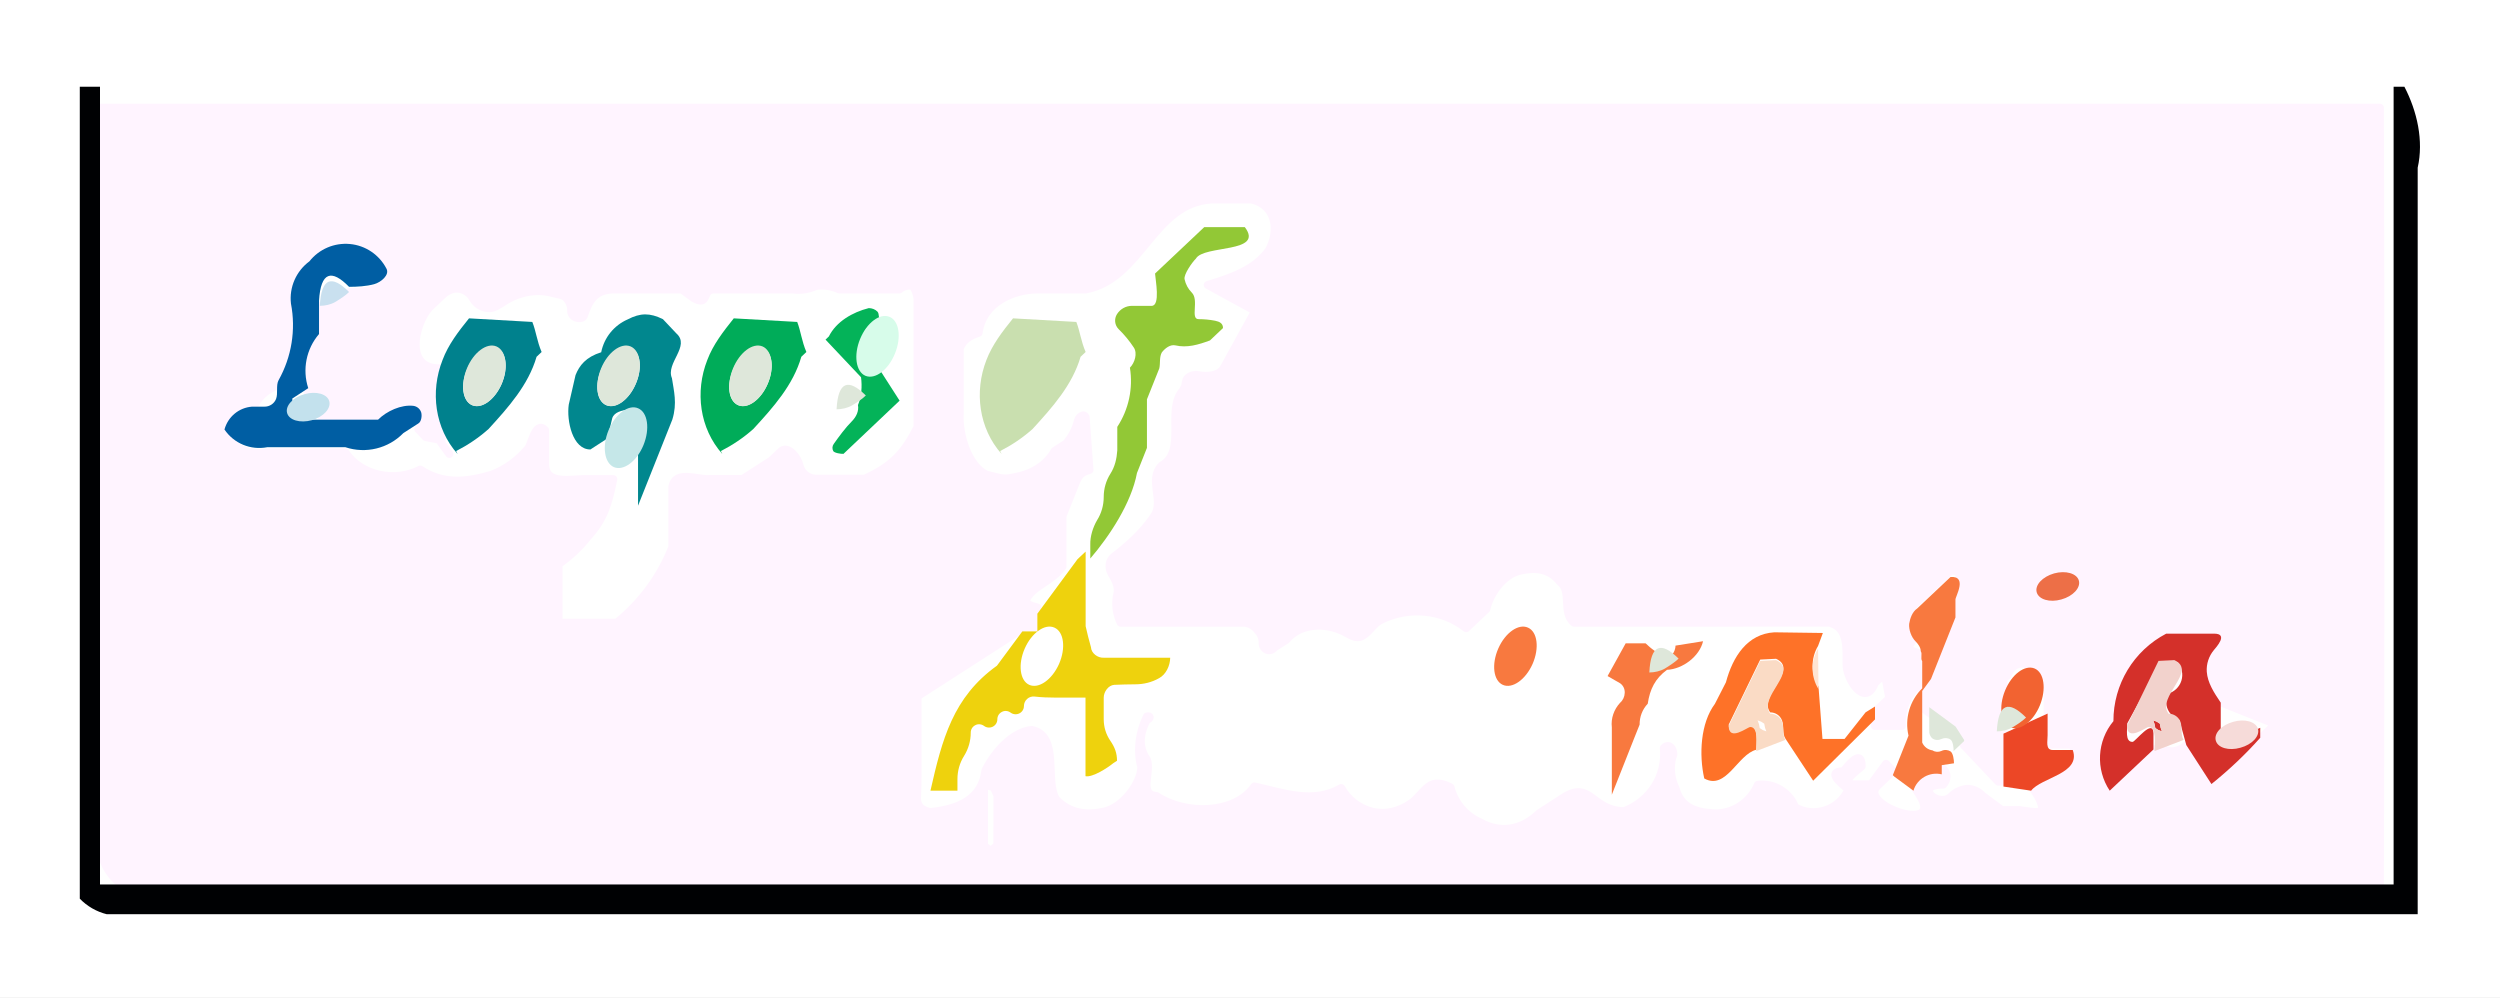
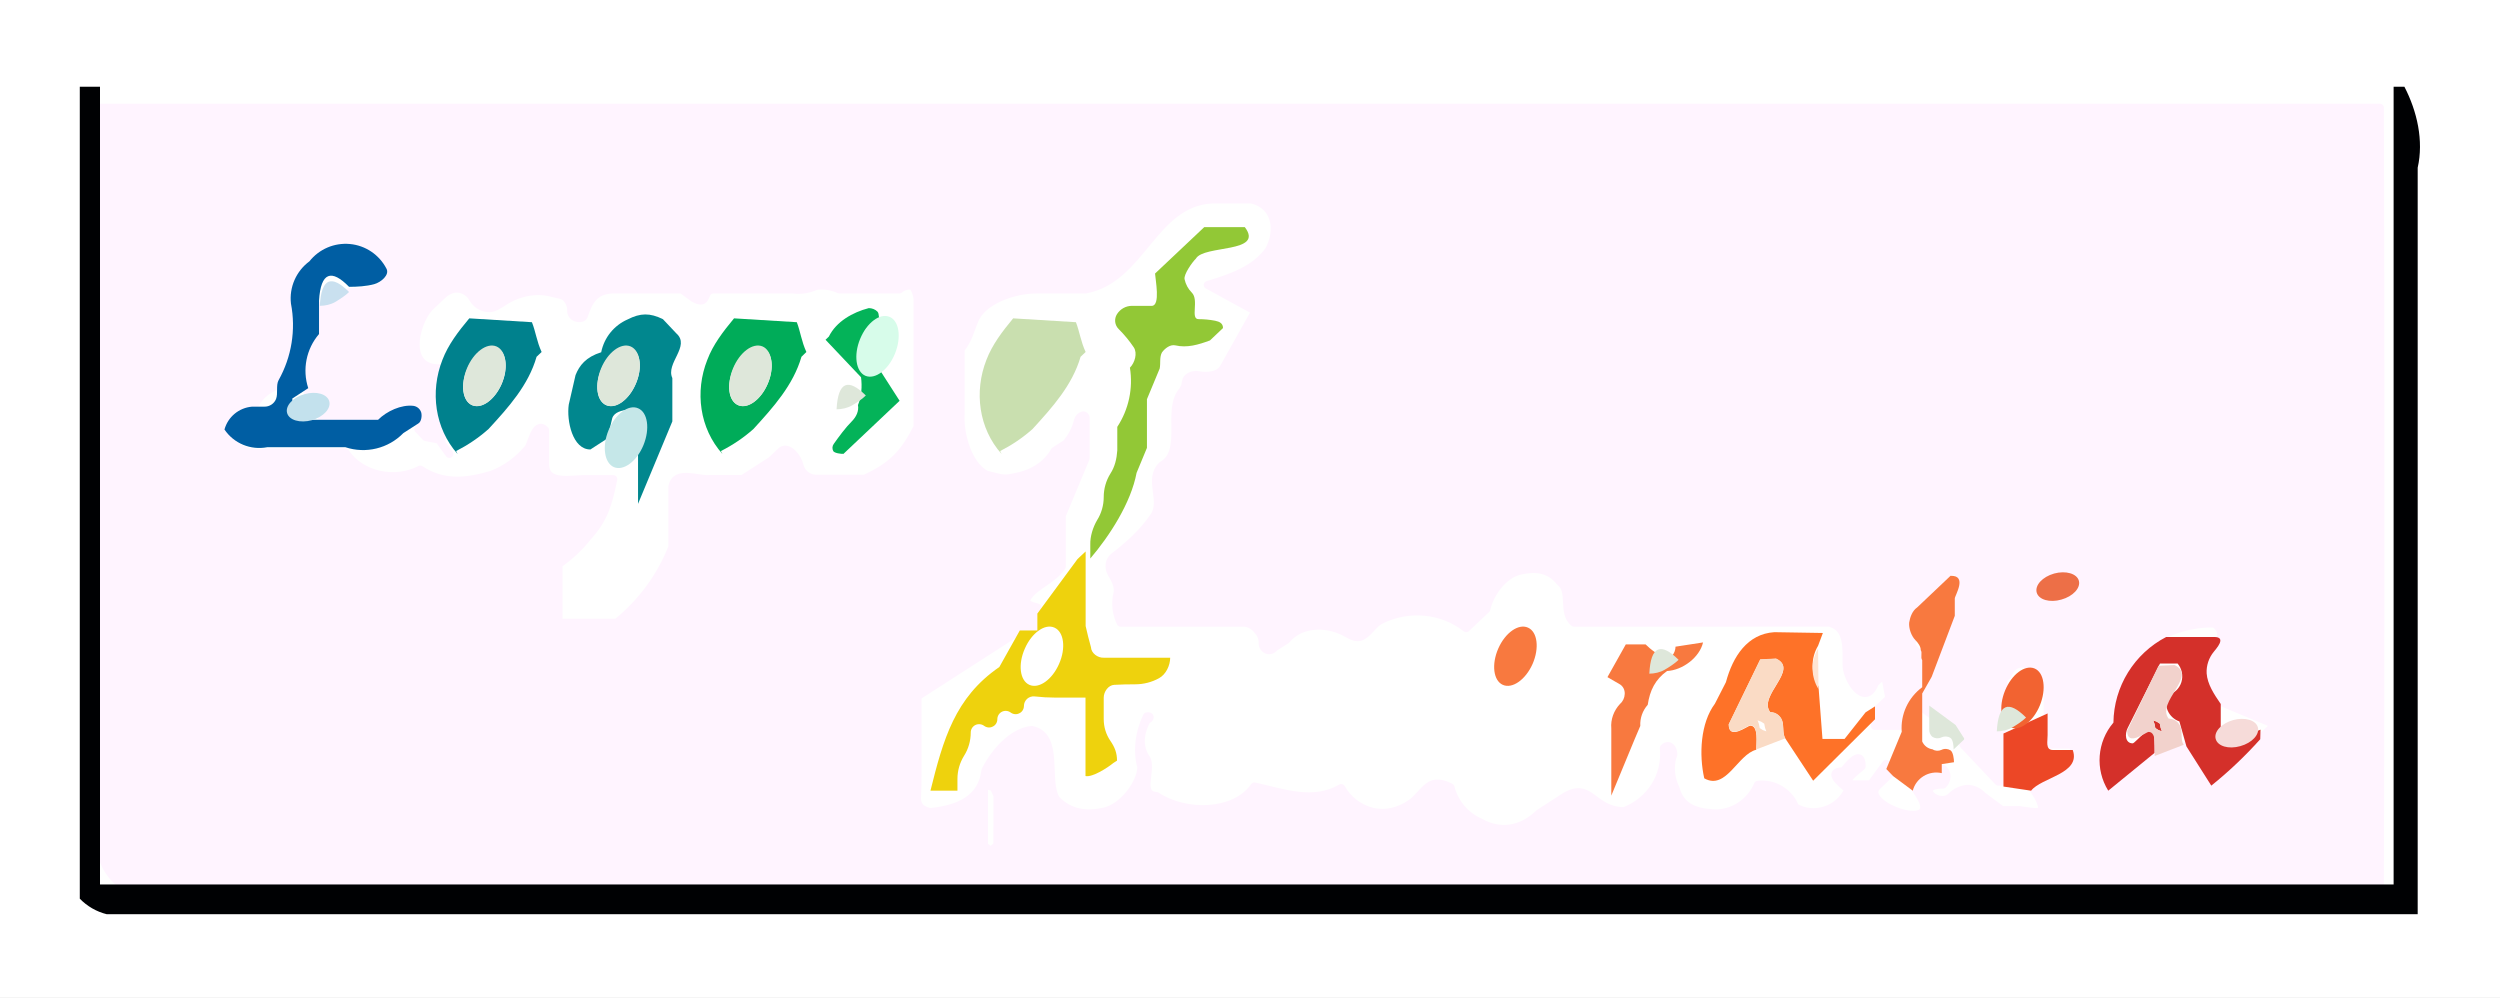
<svg xmlns="http://www.w3.org/2000/svg" viewBox="0 0 188 75" width="188" height="75">
  <rect width="100%" height="100%" fill="#ffffff" />
-   <path data-region="0" d="M20.95 28.98C21.93 27.23 22.26 25.19 21.88 23.22C21.74 21.99 22.27 20.78 23.27 20.04C24.00 19.12 25.14 18.63 26.32 18.74C27.49 18.85 28.52 19.55 29.06 20.59C29.32 21.06 28.65 21.62 28.14 21.76C27.56 21.92 26.85 21.96 26.25 21.96C25.98 22.23 25.54 22.51 25.21 22.71C24.86 22.90 24.39 23.01 23.99 23.00L23.99 25.51C23.03 26.62 22.72 28.15 23.16 29.55C23.89 30.13 24.29 31.02 24.25 31.95L28.43 31.95C29.08 31.30 30.18 30.80 31.09 30.91C31.36 30.95 31.58 31.13 31.67 31.39C31.76 31.65 31.69 32.13 31.45 32.27L32.02 32.87L33.21 33.10L33.21 27.69C30.36 27.86 31.17 24.38 32.27 23.14L33.23 22.23C33.55 21.91 34.03 21.65 34.48 21.71C34.94 21.77 35.34 22.04 35.56 22.44C35.79 22.84 36.19 23.11 36.64 23.17C37.10 23.23 37.46 22.95 37.85 22.71C38.96 21.98 40.33 21.68 41.61 22.05C41.95 22.15 42.32 22.14 42.57 22.40C42.82 22.65 42.96 23.00 42.95 23.35C42.94 23.58 43.07 23.78 43.28 23.87C43.48 23.95 43.82 23.97 43.90 23.76C44.30 22.57 44.73 21.86 45.99 21.77L51.28 21.77L52.15 22.41C53.32 23.08 52.78 21.83 53.62 21.77L59.63 21.77C60.22 21.85 60.83 21.75 61.37 21.50C61.97 21.42 62.58 21.52 63.12 21.77L67.63 21.77C67.90 21.53 68.27 21.43 68.62 21.50C68.87 21.82 69.00 22.22 69.00 22.62L69.00 32.12C67.99 34.12 67.07 35.06 65.03 36.00L61.37 36.00C60.78 36.00 60.26 35.58 60.12 35.00C59.99 34.39 59.31 33.55 58.79 33.89L58.01 34.63L55.85 36.02L53.38 36.02C52.55 36.13 50.77 35.30 50.56 36.62L50.56 41.15C49.68 43.38 48.25 45.32 46.38 46.83L42.00 46.83L42.00 42.43C42.83 41.85 43.58 41.16 44.20 40.36C45.44 39.02 45.76 37.81 46.12 36.03L44.38 36.03C43.05 35.95 41.00 36.60 40.99 34.87L40.99 32.34C40.23 31.58 39.95 33.59 39.68 33.76C38.96 34.62 38.04 35.29 37.00 35.69C35.02 36.28 33.32 36.43 31.60 35.31C29.73 36.30 27.15 35.78 25.97 34.02L20.10 34.02C18.85 34.26 17.59 33.74 16.88 32.69C17.12 31.72 17.96 31.02 18.96 30.94C19.25 29.99 20.00 29.25 20.95 28.98ZM33.79 34.14L33.15 33.26L33.79 34.14ZM78.00 45.68C76.90 45.43 77.04 45.09 77.63 44.47C78.33 43.85 79.37 43.41 79.90 42.60L79.90 38.80L80.89 36.31C81.18 35.54 81.56 35.46 81.93 35.34L81.64 31.37C81.61 31.30 81.54 31.24 81.46 31.23C81.27 31.28 81.11 31.43 81.06 31.63C80.92 32.26 80.60 32.83 80.20 33.34L79.31 33.91C78.66 35.06 77.50 35.69 76.22 35.90C75.38 36.11 75.01 35.87 74.16 35.69C72.77 35.00 72.09 32.67 72.17 31.12L72.17 26.20C72.43 25.52 72.99 25.22 73.59 25.03C73.92 22.65 76.32 21.79 77.94 21.77L81.62 21.77C85.85 21.00 86.69 15.25 91.12 15.00L94.12 15.00C95.97 15.45 96.23 17.31 95.43 18.81C94.36 20.32 92.52 20.91 90.82 21.43L94.39 23.38L92.04 27.65C91.71 28.27 90.79 28.34 90.10 28.21C89.83 28.16 89.55 28.23 89.34 28.41C89.12 28.58 89.21 28.93 89.06 29.16L88.95 29.37C87.66 30.80 89.26 33.94 87.37 35.00C86.29 36.08 87.63 37.70 86.75 38.87C85.94 40.06 84.88 41.01 83.75 41.88C83.38 42.16 83.35 42.73 83.59 43.13C83.86 43.58 84.15 44.12 84.03 44.63C83.85 45.38 83.94 46.13 84.27 46.83L93.62 46.83C94.00 46.88 94.35 47.09 94.57 47.40C94.82 47.65 94.96 48.00 94.95 48.35C94.94 48.58 95.07 48.78 95.28 48.87C95.48 48.94 95.70 48.87 95.83 48.69L96.74 48.11C97.76 46.87 99.63 46.79 101.06 47.50C101.54 47.74 101.97 48.09 102.44 47.83C102.97 47.54 103.28 46.90 103.82 46.63C105.90 45.59 108.43 45.80 110.26 47.24L111.77 45.81C112.05 44.59 113.07 43.20 114.29 42.92C115.50 42.64 116.52 42.77 117.31 43.75C118.25 44.47 117.43 46.10 118.37 46.83L131.06 46.83L131.07 46.82L137.64 46.82L137.71 46.87C139.00 47.28 138.85 48.81 138.86 49.91C138.80 51.03 140.26 53.30 140.99 51.36L141.73 50.66L142.08 52.51L140.99 53.53L140.99 54.59L143.02 54.59C142.94 53.30 143.51 52.06 144.55 51.30L144.55 49.25C143.15 48.56 143.29 49.26 144.04 47.75C143.73 47.44 143.53 46.88 143.57 46.44C143.64 46.01 143.81 45.54 144.17 45.29L146.68 42.92C147.99 42.83 147.03 44.41 147.05 44.63L147.05 45.97L145.21 50.59L144.55 51.49L144.55 53.22L147.07 55.07L147.71 56.08L147.71 56.07L150.27 58.78L150.66 58.78L150.66 54.64L150.66 54.23L150.66 54.23L150.66 51.00L150.97 50.80C151.69 48.88 153.72 50.56 153.98 51.13L153.98 53.24L153.98 54.88C153.98 55.32 153.79 56.01 154.38 56.00L155.88 56.00C156.51 57.80 153.50 58.06 152.73 59.07L153.25 59.87C154.02 61.34 153.29 61.12 151.87 60.92L150.54 60.92L149.07 59.83C148.78 59.51 148.37 59.32 147.94 59.32C147.49 59.36 147.07 59.56 146.75 59.87C145.78 60.85 143.84 59.00 146.13 59.00C146.29 58.83 146.38 58.61 146.38 58.38C146.38 58.14 146.21 57.80 145.98 57.76C145.05 57.56 144.12 58.12 143.87 59.05L144.34 59.77C146.30 62.82 139.61 60.53 141.20 59.08L142.35 57.98L141.83 57.44L140.70 58.98L139.63 58.98C138.02 59.06 139.69 57.93 140.00 57.63C140.00 56.05 138.68 58.00 138.62 58.00C137.05 58.00 139.02 59.32 139.00 59.37C138.67 60.11 138.04 60.68 137.27 60.93C136.50 61.18 135.69 61.11 134.99 60.70C134.58 59.59 133.37 58.85 132.19 59.02C131.63 60.35 130.27 61.25 128.83 61.16C127.39 61.07 126.39 60.67 126.00 59.28C125.64 58.55 125.56 57.72 125.76 56.94C126.00 56.66 125.63 55.74 125.12 56.25C125.32 58.36 124.12 60.22 122.15 61.00C119.70 60.98 119.62 58.67 117.60 59.96L115.73 61.17C114.48 62.40 112.84 62.71 111.31 61.84C110.20 61.36 109.38 60.38 109.08 59.21C108.47 58.88 107.88 58.80 107.44 59.14C106.93 59.52 106.58 60.11 106.05 60.45C105.20 61.02 104.20 61.28 103.20 61.04C102.21 60.80 101.36 60.15 100.86 59.26C98.75 60.48 96.52 59.62 94.33 59.14C92.85 61.26 89.12 61.29 86.97 59.86C85.60 59.77 86.60 58.06 86.25 57.13C85.55 56.15 85.73 55.06 86.25 54.12C86.51 54.06 86.55 53.80 86.25 53.88C85.67 55.07 85.48 56.43 85.83 57.70C85.78 58.93 84.46 60.70 83.07 61.02C81.67 61.34 80.46 61.16 79.45 60.15C78.51 58.84 79.76 55.34 77.59 54.89C76.12 55.03 74.75 56.62 74.10 57.95C73.85 60.07 72.13 60.84 70.01 61.06C69.76 61.06 69.39 60.90 69.21 60.72C69.04 60.54 68.95 60.29 68.96 60.04C68.99 59.40 69.00 58.76 69.00 58.13L69.00 53.62L69.00 52.36L72.17 50.32L77.07 47.17L78.00 47.17L78.00 45.68ZM166.99 52.81L170.02 54.02L171.12 54.45L170.00 55.51C168.86 56.76 167.63 57.91 166.30 58.96L164.41 56.03C164.14 56.30 163.73 56.48 163.34 56.50C162.90 56.49 162.27 56.14 161.90 56.39L158.65 59.46C157.58 57.85 157.69 55.72 158.93 54.23C158.92 51.47 160.45 48.93 162.90 47.65L166.50 47.65C167.62 47.65 166.64 48.69 166.48 48.89C166.10 49.35 165.91 49.93 165.95 50.52C166.01 51.33 166.47 52.05 167.19 52.44ZM178.97 8.10L7.53 8.10L7.53 62.78C7.38 64.21 7.98 65.61 9.11 66.50L178.97 66.50C179.02 47.17 179.02 27.44 178.97 8.10ZM155.01 45.08C154.14 45.33 153.31 45.08 153.16 44.54C153.01 44.00 153.59 43.37 154.47 43.12C155.34 42.88 156.18 43.12 156.33 43.66C156.48 44.20 155.89 44.84 155.01 45.08ZM74.00 59.00L74.72 59.19L75.01 59.83L75.01 60.77L75.01 61.69L75.00 62.62L75.00 63.55L74.53 64.00L74.00 63.61L74.00 62.69L74.00 61.77L74.00 60.85L74.00 59.92L74.00 59.00Z" fill="#fff4ff" fill-rule="evenodd" stroke="#fff4ff" stroke-width="0.6" stroke-linejoin="round" />
+   <path data-region="0" d="M20.95 28.98C21.93 27.23 22.26 25.19 21.88 23.22C21.74 21.99 22.27 20.78 23.27 20.04C24.00 19.12 25.14 18.63 26.32 18.74C27.49 18.85 28.52 19.55 29.06 20.59C29.32 21.06 28.65 21.62 28.14 21.76C27.56 21.92 26.85 21.96 26.25 21.96C25.98 22.23 25.54 22.51 25.21 22.71C24.86 22.90 24.39 23.01 23.99 23.00L23.99 25.51C23.03 26.62 22.72 28.15 23.16 29.55C23.89 30.13 24.29 31.02 24.25 31.95L28.43 31.95C29.08 31.30 30.18 30.80 31.09 30.91C31.36 30.95 31.58 31.13 31.67 31.39C31.76 31.65 31.69 32.13 31.45 32.27L32.02 32.87L33.21 33.10L33.21 27.69C30.36 27.86 31.17 24.38 32.27 23.14L33.23 22.23C33.55 21.91 34.03 21.65 34.48 21.71C34.94 21.77 35.34 22.04 35.56 22.44C35.79 22.84 36.19 23.11 36.64 23.17C37.10 23.23 37.46 22.95 37.85 22.71C38.96 21.98 40.33 21.68 41.61 22.05C41.95 22.15 42.32 22.14 42.57 22.40C42.82 22.65 42.96 23.00 42.95 23.35C42.94 23.58 43.07 23.78 43.28 23.87C43.48 23.95 43.82 23.97 43.90 23.76C44.30 22.57 44.73 21.86 45.99 21.77L51.28 21.77L52.15 22.41C53.32 23.08 52.78 21.83 53.62 21.77L59.63 21.77C60.22 21.85 60.83 21.75 61.37 21.50C61.97 21.42 62.58 21.52 63.12 21.77L67.63 21.77C67.90 21.53 68.27 21.43 68.62 21.50C68.87 21.82 69.00 22.22 69.00 22.62L69.00 32.12C67.99 34.12 67.07 35.06 65.03 36.00L61.37 36.00C60.78 36.00 60.26 35.58 60.12 35.00C59.99 34.39 59.31 33.55 58.79 33.89L58.01 34.63L55.85 36.02L53.38 36.02C52.55 36.13 50.77 35.30 50.56 36.62L50.56 41.15C49.68 43.38 48.25 45.32 46.38 46.83L42.00 46.83L42.00 42.43C42.83 41.85 43.58 41.16 44.20 40.36C45.44 39.02 45.76 37.81 46.12 36.03L44.38 36.03C43.05 35.95 41.00 36.60 40.99 34.87L40.99 32.34C40.23 31.58 39.95 33.59 39.68 33.76C38.96 34.62 38.04 35.29 37.00 35.69C35.02 36.28 33.32 36.43 31.60 35.31C29.73 36.30 27.15 35.78 25.97 34.02L20.10 34.02C18.85 34.26 17.59 33.74 16.88 32.69C17.12 31.72 17.96 31.02 18.96 30.94C19.25 29.99 20.00 29.25 20.95 28.98ZM33.79 34.14L33.15 33.26L33.79 34.14ZM78.00 45.68C76.90 45.43 77.04 45.09 77.63 44.47C78.32 43.85 79.34 43.40 79.85 42.60L79.85 38.76L80.87 36.31L81.64 34.47L81.64 31.38C81.61 31.30 81.54 31.24 81.46 31.23C81.27 31.28 81.11 31.43 81.06 31.63C80.92 32.26 80.60 32.83 80.20 33.34L79.31 33.91C78.66 35.06 77.50 35.69 76.22 35.90C75.38 36.11 75.01 35.87 74.16 35.69C72.79 34.98 72.15 32.66 72.24 31.12L72.24 26.26C72.86 25.49 72.97 24.78 73.26 24.14C73.82 22.58 76.29 21.76 77.94 21.77L81.62 21.77C85.85 21.00 86.69 15.25 91.13 15.00L94.12 15.00C95.97 15.45 96.23 17.31 95.43 18.81C94.36 20.32 92.52 20.91 90.82 21.43L94.41 23.39L92.03 27.64C91.70 28.26 90.79 28.34 90.10 28.21C89.83 28.16 89.55 28.23 89.34 28.41C89.12 28.58 89.21 28.93 89.06 29.16L88.95 29.37C87.66 30.80 89.26 33.94 87.38 35.00C86.29 36.08 87.63 37.70 86.75 38.88C85.94 40.06 84.88 41.01 83.75 41.88C83.38 42.16 83.35 42.73 83.59 43.13C83.86 43.58 84.15 44.12 84.03 44.63C83.85 45.38 83.94 46.13 84.27 46.83L93.63 46.83C94.00 46.88 94.35 47.09 94.57 47.40C94.82 47.65 94.96 48.00 94.95 48.35C94.94 48.58 95.07 48.78 95.28 48.87C95.48 48.94 95.70 48.87 95.83 48.69L96.74 48.11C97.76 46.87 99.63 46.79 101.06 47.50C101.54 47.74 101.97 48.09 102.44 47.83C102.97 47.54 103.28 46.90 103.82 46.63C105.90 45.59 108.43 45.80 110.26 47.24L111.77 45.81C112.05 44.59 113.07 43.20 114.29 42.92C115.50 42.64 116.52 42.77 117.31 43.75C118.25 44.47 117.43 46.10 118.37 46.83L131.06 46.83L131.07 46.82L137.64 46.82L137.71 46.87C139.00 47.28 138.85 48.81 138.86 49.91C138.80 51.03 140.26 53.30 140.99 51.36L141.73 50.66L142.08 52.51L140.99 53.53L140.99 54.59L143.02 54.59C142.94 53.30 143.51 52.06 144.55 51.30L144.55 49.25C144.25 49.14 143.88 48.79 143.74 48.50C143.74 48.27 143.88 47.92 144.04 47.75C143.73 47.44 143.53 46.88 143.57 46.44C143.64 46.01 143.81 45.54 144.17 45.29L146.68 42.92C147.99 42.87 146.99 44.41 147.00 44.63L147.00 45.93L145.26 50.51L144.55 51.77L144.55 53.22L147.07 55.07L147.71 56.08L147.71 56.07L150.27 58.78L150.66 58.78L150.66 54.64L150.66 54.23L150.66 54.23L150.66 51.00L150.97 50.80C151.69 48.88 153.72 50.56 153.98 51.12L153.98 53.24L153.98 54.87C153.98 55.32 153.79 56.01 154.37 56.00L155.88 56.00C156.51 57.80 153.50 58.06 152.73 59.07L153.25 59.87C154.02 61.34 153.29 61.12 151.87 60.92L150.54 60.92L149.07 59.83C148.78 59.51 148.37 59.32 147.94 59.32C147.49 59.36 147.07 59.56 146.75 59.88C145.78 60.85 143.84 59.00 146.12 59.00C146.29 58.83 146.38 58.61 146.38 58.38C146.38 58.14 146.21 57.80 145.98 57.76C145.05 57.57 144.13 58.13 143.87 59.05L144.34 59.77C146.30 62.82 139.61 60.53 141.20 59.08L142.35 57.98L141.83 57.44L140.70 58.98L139.63 58.98C138.02 59.06 139.69 57.93 140.00 57.63C140.00 56.05 138.68 58.00 138.62 58.00C137.05 58.00 139.02 59.32 139.00 59.37C138.67 60.11 138.04 60.68 137.27 60.93C136.50 61.18 135.69 61.11 134.99 60.70C134.58 59.59 133.37 58.85 132.19 59.02C131.63 60.35 130.27 61.25 128.83 61.16C127.39 61.07 126.39 60.67 126.00 59.28C125.64 58.55 125.56 57.72 125.76 56.94C126.00 56.66 125.63 55.74 125.12 56.25C125.32 58.36 124.12 60.22 122.15 61.00C119.70 60.98 119.62 58.67 117.60 59.96L115.73 61.17C114.48 62.40 112.84 62.71 111.31 61.84C110.20 61.36 109.38 60.38 109.08 59.21C108.47 58.88 107.88 58.80 107.44 59.14C106.93 59.52 106.58 60.11 106.05 60.45C105.20 61.02 104.20 61.28 103.20 61.04C102.21 60.80 101.36 60.15 100.86 59.26C98.75 60.48 96.52 59.62 94.33 59.14C92.85 61.26 89.12 61.29 86.97 59.86C85.60 59.77 86.60 58.06 86.25 57.12C85.55 56.15 85.73 55.06 86.25 54.12C86.51 54.06 86.55 53.80 86.25 53.87C85.67 55.07 85.48 56.43 85.83 57.70C85.78 58.93 84.46 60.70 83.07 61.02C81.67 61.34 80.46 61.16 79.45 60.15C78.51 58.84 79.76 55.34 77.59 54.89C76.12 55.03 74.75 56.62 74.10 57.95C73.85 60.07 72.13 60.84 70.01 61.06C69.76 61.06 69.39 60.90 69.21 60.72C69.04 60.54 68.95 60.29 68.96 60.04C68.99 59.40 69.00 58.76 69.00 58.12L69.00 53.62L69.00 52.36L72.17 50.32L77.07 47.17L78.00 47.17L78.00 45.68ZM166.97 52.77L170.01 54.04L171.09 54.48L170.01 55.51C168.87 56.76 167.63 57.91 166.30 58.95L164.41 56.02C164.14 56.29 163.73 56.48 163.34 56.50C162.90 56.49 162.27 56.13 161.90 56.38L158.65 59.46C157.56 57.85 157.67 55.71 158.93 54.22C158.91 51.46 160.44 48.92 162.90 47.64C164.04 47.13 165.28 46.85 166.52 46.89C167.62 47.64 166.64 48.68 166.48 48.89C166.10 49.35 165.91 49.93 165.95 50.52C166.00 51.32 166.46 52.04 167.16 52.43ZM178.97 8.10L7.53 8.10L7.53 62.78C7.38 64.21 7.98 65.61 9.11 66.50L178.97 66.50C179.02 47.17 179.02 27.44 178.97 8.10ZM155.01 45.09C154.14 45.34 153.31 45.10 153.16 44.56C153.01 44.01 153.59 43.38 154.47 43.13C155.34 42.89 156.18 43.13 156.33 43.67C156.48 44.21 155.89 44.85 155.01 45.09ZM74.00 59.00L74.72 59.19L75.01 59.83L75.01 60.77L75.01 61.69L75.00 62.62L75.00 63.55L74.53 64.00L74.00 63.61L74.00 62.69L74.00 61.77L74.00 60.85L74.00 59.92L74.00 59.00Z" fill="#fff4ff" fill-rule="evenodd" stroke="#fff4ff" stroke-width="0.6" stroke-linejoin="round" />
  <path data-region="1" d="M6.00 6.52L6.00 67.58C6.55 68.15 7.26 68.56 8.03 68.75L181.81 68.75L181.81 12.61C182.27 10.58 181.77 8.37 180.81 6.52L6.00 6.52ZM7.52 6.52L180.00 6.52L180.00 66.51L7.52 66.51L7.52 6.52Z" fill="#000103" fill-rule="evenodd" />
-   <path data-region="2" d="M81.64 41.48L81.03 42.05L78.01 46.15L78.01 47.48L76.88 47.48L74.97 50.06C71.66 52.43 70.85 55.59 69.97 59.46L72.00 59.46L72.00 58.59C72.00 57.97 72.17 57.36 72.50 56.84C72.83 56.31 73.00 55.71 73.00 55.09C73.00 54.85 73.13 54.64 73.35 54.53C73.56 54.42 73.81 54.45 74.00 54.59C74.19 54.73 74.44 54.75 74.65 54.65C74.87 54.54 75.00 54.33 75.00 54.09C75.00 53.85 75.13 53.64 75.35 53.53C75.56 53.42 75.81 53.45 76.00 53.59C76.19 53.73 76.44 53.75 76.65 53.65C76.87 53.54 77.00 53.33 77.00 53.09C77.00 52.89 77.09 52.69 77.24 52.56C77.39 52.42 77.59 52.36 77.79 52.38C78.32 52.44 78.85 52.46 79.38 52.46L81.63 52.46L81.63 58.37C82.16 58.48 83.31 57.73 83.72 57.39L84.00 57.21C84.00 56.63 83.83 56.19 83.50 55.71C83.17 55.23 83.00 54.67 83.00 54.09L83.00 52.46C83.00 52.02 83.35 51.53 83.79 51.50C84.32 51.48 84.85 51.46 85.38 51.46C86.00 51.46 86.62 51.31 87.16 51.00C87.67 50.73 87.99 50.08 88.00 49.46L83.00 49.46C82.55 49.49 82.06 49.12 82.04 48.67C81.89 48.15 81.76 47.62 81.64 47.09L81.64 42.46L81.64 41.48ZM79.64 49.93C79.11 51.12 78.11 51.82 77.40 51.50C76.69 51.18 76.54 49.96 77.06 48.77C77.58 47.58 78.59 46.87 79.30 47.20C80.01 47.52 80.16 48.74 79.64 49.93Z" fill="#eed20d" fill-rule="evenodd" />
-   <path data-region="3" d="M26.25 21.57C26.85 21.57 27.56 21.53 28.14 21.37C28.65 21.23 29.32 20.67 29.06 20.20C28.52 19.16 27.49 18.46 26.32 18.35C25.14 18.24 24.00 18.73 23.27 19.65C22.27 20.39 21.74 21.60 21.88 22.83C22.26 24.80 21.93 26.84 20.95 28.59C20.74 28.97 20.92 29.60 20.76 30.00C20.62 30.36 20.26 30.59 19.88 30.58L18.96 30.58C17.97 30.65 17.14 31.34 16.88 32.30C17.59 33.35 18.85 33.87 20.10 33.63L25.97 33.63C27.51 34.14 29.20 33.73 30.33 32.57L31.45 31.85C31.69 31.72 31.75 31.26 31.67 31.00C31.58 30.74 31.36 30.56 31.09 30.52C30.18 30.41 29.08 30.91 28.43 31.56L24.25 31.56L23.63 31.56C23.22 31.58 22.83 31.46 22.50 31.23C22.17 30.99 21.98 30.37 21.98 29.97L23.18 29.19C22.72 27.79 23.03 26.24 23.99 25.12L23.99 22.61C24.12 20.44 24.93 20.22 26.25 21.57Z" fill="#005ea3" fill-rule="evenodd" />
-   <path data-region="4" d="M81.99 40.96L81.99 42.00C83.44 40.31 85.08 37.82 85.50 35.57L86.25 33.68L86.25 30.03L87.18 27.70C87.27 27.29 87.17 26.86 87.37 26.50C87.61 26.19 88.00 25.89 88.38 25.97C89.27 26.18 90.13 25.92 90.99 25.60L91.97 24.67C91.97 24.32 91.72 24.19 91.38 24.12C90.97 24.04 90.55 24.00 90.13 24.00C89.49 24.00 90.19 22.56 89.62 22.00C89.35 21.73 89.16 21.38 89.08 21.00C89.00 20.64 89.66 19.71 89.93 19.45C90.52 18.40 95.11 19.06 93.61 17.08L90.56 17.08L86.86 20.57C86.89 21.06 87.27 22.96 86.62 23.00L85.12 23.00C84.67 23.00 84.25 23.23 84.00 23.62C83.77 23.98 83.82 24.45 84.12 24.75C84.55 25.17 84.93 25.63 85.26 26.13C85.55 26.56 85.34 27.28 84.97 27.65C85.22 29.20 84.88 30.79 84.02 32.10L84.02 33.87C83.98 34.49 83.84 35.10 83.50 35.63C83.17 36.15 83.00 36.76 83.00 37.37C83.00 37.99 82.83 38.60 82.50 39.12C82.19 39.65 81.97 40.34 81.99 40.96Z" fill="#92c836" fill-rule="evenodd" />
-   <path data-region="5" d="M136.72 48.57L137.08 47.60L133.43 47.55C131.41 47.67 130.31 49.36 129.79 51.31L128.96 52.93C127.87 54.39 127.76 56.76 128.16 58.54C129.81 59.46 130.67 56.73 132.07 56.38C132.07 55.90 132.26 54.57 131.62 54.57C131.42 54.57 130.00 55.72 130.00 54.49L132.37 49.60L133.56 49.54C135.34 50.36 132.17 52.33 133.12 53.57C133.52 53.57 133.87 53.81 134.01 54.18C134.17 54.59 134.02 55.18 134.26 55.54L136.35 58.71L141.00 54.10L141.00 53.13L140.29 53.57L138.71 55.57L137.05 55.57L136.75 51.62C136.17 50.69 136.16 49.51 136.72 48.57ZM132.82 55.00L132.18 54.12L132.82 55.00Z" fill="#fe7228" fill-rule="evenodd" />
-   <path data-region="6" d="M169.97 54.73L168.85 55.24C168.44 55.42 168.14 55.80 167.69 55.82C167.51 55.83 167.34 55.76 167.21 55.64C167.07 55.52 167.00 55.34 167.00 55.16L167.00 52.84C166.48 52.07 166.01 51.34 165.95 50.52C165.91 49.93 166.10 49.35 166.48 48.89C166.64 48.69 167.62 47.65 166.50 47.65L162.90 47.65C160.45 48.93 158.92 51.47 158.93 54.23C157.69 55.72 157.58 57.85 158.65 59.46L161.94 56.36L161.94 55.16C161.92 53.97 160.57 55.79 160.37 55.79C159.78 55.80 159.98 54.85 159.97 54.40L162.02 50.68L162.37 49.79L163.76 49.79C164.08 50.18 164.19 50.71 164.04 51.19C163.89 51.67 163.50 52.04 163.01 52.17C162.85 52.55 162.85 52.97 163.02 53.35C163.19 53.72 163.50 54.01 163.89 54.14L164.41 56.03L166.30 58.96C167.62 57.90 168.85 56.74 169.97 55.48L169.97 54.73ZM161.92 54.17L162.19 54.27L162.42 54.42L162.48 54.73L162.58 55.00L162.31 54.90L162.08 54.75L162.02 54.44L161.92 54.17Z" fill="#d4302a" fill-rule="evenodd" />
-   <path data-region="7" d="M75.21 33.92C76.09 33.47 76.91 32.92 77.65 32.26C79.15 30.62 80.64 28.95 81.26 26.83L81.64 26.47C81.29 25.66 81.21 24.90 80.94 24.21L76.18 23.94C75.38 24.93 74.62 25.92 74.18 27.07C73.25 29.45 73.61 32.22 75.32 34.14Z" fill="#c9dfaf" fill-rule="evenodd" />
-   <path data-region="8" d="M47.98 34.77L47.98 38.03L50.56 31.55C50.94 30.32 50.67 29.39 50.53 28.44C50.04 27.30 51.95 26.03 50.86 25.07L49.85 24.00C48.87 23.52 48.16 23.52 47.20 24.02C46.17 24.47 45.43 25.39 45.21 26.49C44.06 26.85 43.57 27.48 43.28 28.21L42.77 30.43C42.60 31.63 43.05 33.81 44.40 33.80L45.68 32.97L46.04 31.45C46.19 30.98 46.78 30.86 47.26 30.80C47.45 30.77 47.64 30.82 47.78 30.95C47.91 31.07 47.99 31.37 47.98 31.56L47.98 34.77ZM47.80 28.89C47.28 30.08 46.28 30.78 45.57 30.46C44.86 30.14 44.70 28.92 45.23 27.73C45.75 26.54 46.75 25.83 47.46 26.16C48.18 26.48 48.33 27.70 47.80 28.89Z" fill="#01878e" fill-rule="evenodd" />
-   <path data-region="9" d="M34.30 33.92C35.18 33.47 36.00 32.92 36.74 32.26C38.24 30.62 39.73 28.95 40.35 26.83L40.73 26.47C40.38 25.66 40.31 24.90 40.03 24.21L35.27 23.94C34.47 24.93 33.71 25.92 33.28 27.07C32.34 29.45 32.70 32.22 34.41 34.14ZM37.72 28.89C37.19 30.08 36.19 30.78 35.48 30.46C34.77 30.14 34.61 28.92 35.14 27.73C35.66 26.54 36.66 25.83 37.38 26.16C38.09 26.48 38.24 27.70 37.72 28.89Z" fill="#00818d" fill-rule="evenodd" />
-   <path data-region="10" d="M54.21 33.92C55.09 33.47 55.91 32.92 56.65 32.26C58.16 30.62 59.65 28.95 60.26 26.83L60.64 26.47C60.29 25.66 60.22 24.90 59.95 24.21L55.18 23.94C54.39 24.93 53.62 25.92 53.19 27.07C52.25 29.45 52.61 32.22 54.32 34.14ZM57.72 28.89C57.20 30.08 56.20 30.78 55.49 30.46C54.77 30.14 54.62 28.92 55.15 27.73C55.67 26.54 56.67 25.83 57.38 26.16C58.09 26.48 58.25 27.70 57.72 28.89Z" fill="#00ac59" fill-rule="evenodd" />
-   <path data-region="11" d="M144.04 48.22C144.24 48.42 144.44 48.69 144.44 48.97C144.58 49.17 144.40 49.51 144.55 49.72L144.55 51.76C143.61 52.69 143.22 54.04 143.52 55.32L142.34 58.29L142.44 58.39L143.89 59.46C144.16 58.55 145.10 58.01 146.02 58.23L146.02 57.54L146.94 57.40C146.94 57.16 146.88 56.63 146.67 56.50C146.47 56.38 146.22 56.36 146.00 56.47C145.78 56.57 145.53 56.56 145.33 56.43C144.98 56.38 144.69 56.16 144.55 55.84L144.55 54.14L144.55 51.96L145.21 51.06L147.05 46.43L147.05 45.09C147.03 44.88 147.99 43.30 146.68 43.39L144.17 45.76C143.81 46.01 143.64 46.48 143.57 46.91C143.53 47.35 143.73 47.91 144.04 48.22ZM147.71 56.48L147.08 55.60L147.71 56.48Z" fill="#f8793f" fill-rule="evenodd" />
-   <path data-region="12" d="M65.93 27.45L65.47 27.12C65.00 26.63 64.79 25.94 64.90 25.27C64.99 24.66 65.59 24.21 66.21 24.21C66.04 24.03 66.15 23.60 65.98 23.43C65.81 23.26 65.57 23.17 65.33 23.17C64.11 23.48 62.89 24.18 62.33 25.30L62.08 25.54L64.75 28.37C64.84 29.07 64.79 29.80 64.52 30.46C64.60 30.91 64.39 31.35 64.06 31.68C63.58 32.16 63.09 32.83 62.70 33.38C62.58 33.54 62.57 33.75 62.66 33.92C62.75 34.07 63.25 34.14 63.43 34.13L67.65 30.13L65.93 27.45Z" fill="#04b359" fill-rule="evenodd" />
-   <path data-region="13" d="M123.75 48.38L122.25 48.38L120.89 50.84L121.83 51.38C122.07 51.55 122.19 51.81 122.18 52.10C122.17 52.39 122.05 52.66 121.83 52.85C121.37 53.35 121.13 54.02 121.21 54.70L121.21 59.76L122.92 55.44L123.30 54.49C123.29 53.91 123.51 53.34 123.91 52.92C124.07 51.83 124.47 51.02 125.36 50.37C126.53 50.32 127.81 49.36 128.07 48.22L126.00 48.55C126.00 48.75 125.90 49.09 125.74 49.21C125.58 49.33 125.37 49.37 125.18 49.31C124.64 49.16 124.15 48.76 123.75 48.38Z" fill="#f8793f" fill-rule="evenodd" />
-   <path data-region="14" d="M153.98 53.66L150.66 55.17L150.66 59.15L152.74 59.46C153.50 58.46 156.51 58.19 155.87 56.40L154.38 56.40C153.79 56.41 153.99 55.72 153.98 55.28L153.98 53.66Z" fill="#ec4726" fill-rule="evenodd" />
-   <path data-region="15" d="M162.02 56.48L164.21 55.64C163.97 55.28 164.12 54.68 163.97 54.28C163.83 53.91 163.47 53.67 163.08 53.67C162.12 52.42 165.30 50.46 163.51 49.64L162.32 49.70L159.95 54.58C159.95 55.81 161.38 54.67 161.58 54.67C162.21 54.67 162.02 55.99 162.02 56.48ZM161.92 54.17L162.19 54.27L162.42 54.42L162.48 54.73L162.58 55.00L162.31 54.90L162.08 54.75L162.02 54.44L161.92 54.17Z" fill="#f2d2cc" fill-rule="evenodd" />
-   <path data-region="16" d="M132.07 56.48L134.26 55.64C134.02 55.28 134.17 54.68 134.01 54.28C133.87 53.91 133.52 53.67 133.12 53.67C132.17 52.42 135.34 50.46 133.56 49.64L132.37 49.70L130.00 54.58C130.00 55.81 131.42 54.67 131.62 54.67C132.26 54.67 132.07 55.99 132.07 56.48ZM132.17 54.17L132.44 54.27L132.67 54.42L132.73 54.73L132.83 55.00L132.56 54.90L132.33 54.75L132.27 54.44L132.17 54.17Z" fill="#fadbc5" fill-rule="evenodd" />
-   <path data-region="17" d="M57.75 28.82C58.25 27.60 58.06 26.36 57.34 26.05C56.61 25.75 55.62 26.49 55.12 27.71C54.62 28.94 54.80 30.17 55.53 30.48C56.25 30.78 57.25 30.04 57.75 28.82Z" fill="#dee7da" fill-rule="evenodd" />
+   <path data-region="2" d="M81.64 41.47L81.03 42.04L78.01 46.14L78.01 47.41L76.69 47.41L75.15 50.16C71.80 52.46 70.93 55.61 69.97 59.46L72.00 59.46L72.00 58.58C72.00 57.96 72.17 57.36 72.50 56.83C72.83 56.31 73.00 55.70 73.00 55.08C73.00 54.85 73.13 54.63 73.35 54.52C73.56 54.42 73.81 54.44 74.00 54.58C74.19 54.72 74.44 54.75 74.65 54.64C74.87 54.54 75.00 54.32 75.00 54.08C75.00 53.85 75.13 53.63 75.35 53.52C75.56 53.42 75.81 53.44 76.00 53.58C76.19 53.72 76.44 53.75 76.65 53.64C76.87 53.54 77.00 53.32 77.00 53.08C77.00 52.88 77.09 52.69 77.24 52.55C77.39 52.42 77.59 52.35 77.79 52.37C78.32 52.43 78.85 52.46 79.37 52.46L81.63 52.46L81.63 58.36C82.16 58.47 83.31 57.72 83.72 57.38L84.00 57.20C84.00 56.62 83.83 56.19 83.50 55.71C83.17 55.23 83.00 54.66 83.00 54.08L83.00 52.46C83.00 52.01 83.35 51.52 83.79 51.50C84.32 51.47 84.85 51.46 85.37 51.46C86.00 51.46 86.62 51.30 87.16 51.00C87.67 50.72 87.99 50.07 88.00 49.46L83.00 49.46C82.55 49.48 82.06 49.12 82.04 48.67C81.89 48.14 81.76 47.61 81.64 47.08L81.64 42.46L81.64 41.47ZM79.64 49.93C79.12 51.12 78.12 51.82 77.41 51.50C76.69 51.18 76.54 49.96 77.07 48.77C77.59 47.58 78.59 46.87 79.30 47.20C80.01 47.52 80.17 48.74 79.64 49.93Z" fill="#eed20d" fill-rule="evenodd" />
+   <path data-region="3" d="M26.25 21.57C26.85 21.57 27.56 21.53 28.14 21.37C28.65 21.23 29.32 20.67 29.06 20.20C28.52 19.16 27.49 18.46 26.32 18.35C25.14 18.24 24.00 18.73 23.27 19.65C22.27 20.39 21.74 21.60 21.88 22.83C22.26 24.80 21.93 26.84 20.95 28.59C20.74 28.97 20.92 29.60 20.76 30.00C20.62 30.36 20.26 30.59 19.88 30.58L18.96 30.58C17.97 30.66 17.14 31.35 16.88 32.30C17.59 33.35 18.85 33.87 20.10 33.63L25.97 33.63C27.51 34.14 29.20 33.73 30.33 32.57L31.45 31.85C31.69 31.72 31.75 31.26 31.67 31.00C31.58 30.74 31.36 30.56 31.09 30.52C30.18 30.41 29.08 30.92 28.43 31.57L24.25 31.57L23.63 31.57C23.22 31.58 22.83 31.46 22.50 31.24C22.17 30.99 21.98 30.37 21.98 29.97L23.18 29.19C22.72 27.79 23.03 26.24 23.99 25.12L23.99 22.61C24.12 20.45 24.93 20.22 26.25 21.57Z" fill="#005ea3" fill-rule="evenodd" />
+   <path data-region="4" d="M81.99 40.96L81.99 42.00C83.44 40.30 85.05 37.81 85.47 35.56L86.25 33.68L86.25 30.02L87.21 27.71C87.29 27.30 87.18 26.87 87.38 26.50C87.61 26.19 88.00 25.89 88.38 25.97C89.27 26.18 90.13 25.92 90.99 25.60L91.97 24.67C91.97 24.32 91.72 24.19 91.38 24.12C90.97 24.04 90.55 24.00 90.13 24.00C89.49 24.00 90.19 22.56 89.62 22.00C89.35 21.73 89.16 21.38 89.08 21.00C89.00 20.64 89.66 19.71 89.93 19.45C90.52 18.40 95.11 19.06 93.61 17.08L90.56 17.08L86.86 20.57C86.89 21.06 87.27 22.96 86.63 23.00L85.12 23.00C84.67 23.00 84.25 23.23 84.00 23.62C83.77 23.98 83.82 24.45 84.13 24.75C84.55 25.17 84.93 25.63 85.26 26.12C85.55 26.56 85.34 27.28 84.97 27.65C85.22 29.20 84.88 30.79 84.02 32.10L84.02 33.87C83.98 34.49 83.84 35.10 83.50 35.62C83.17 36.15 83.00 36.76 83.00 37.38C83.00 37.99 82.83 38.60 82.50 39.12C82.19 39.65 81.97 40.34 81.99 40.96Z" fill="#92c836" fill-rule="evenodd" />
+   <path data-region="5" d="M136.72 48.56L137.08 47.60L133.43 47.54C131.41 47.67 130.31 49.36 129.79 51.30L128.96 52.92C127.87 54.38 127.76 56.75 128.16 58.53C129.81 59.46 130.67 56.73 132.07 56.38C132.07 55.89 132.26 54.57 131.62 54.57C131.42 54.57 130.00 55.71 130.00 54.48L132.37 49.60L133.56 49.54C135.34 50.36 132.17 52.32 133.12 53.57C133.52 53.57 133.87 53.81 134.01 54.18C134.17 54.58 134.02 55.18 134.26 55.54L136.35 58.71L141.00 54.09L141.00 53.12L140.29 53.57L138.71 55.57L137.05 55.57L136.75 51.61C136.17 50.68 136.16 49.50 136.72 48.56ZM132.82 55.00L132.18 54.12L132.82 55.00Z" fill="#fe7228" fill-rule="evenodd" />
+   <path data-region="6" d="M169.99 54.87L168.84 55.33C168.44 55.52 168.14 55.91 167.69 55.93C167.51 55.94 167.34 55.88 167.21 55.75C167.07 55.63 167.00 55.46 167.00 55.28L167.00 52.94C166.48 52.18 166.00 51.45 165.94 50.64C165.91 50.05 166.10 49.47 166.48 49.01C166.62 48.82 167.50 47.90 166.50 47.90L162.90 47.90C160.49 49.15 158.96 51.63 158.93 54.34C157.70 55.78 157.54 57.85 158.54 59.46L162.02 56.62L162.00 55.28C162.00 54.04 160.58 55.90 160.38 55.90C159.79 55.90 159.79 55.17 159.99 54.77L162.43 49.90L163.76 49.90C164.08 50.29 164.19 50.81 164.04 51.30C163.89 51.78 163.50 52.15 163.01 52.28C162.85 52.66 162.85 53.08 163.02 53.46C163.19 53.83 163.50 54.12 163.89 54.25L164.42 56.13L166.29 59.08C167.61 58.02 168.84 56.85 169.97 55.59L169.99 54.87ZM161.92 54.17L162.19 54.27L162.42 54.42L162.48 54.73L162.58 55.00L162.31 54.90L162.08 54.75L162.02 54.44L161.92 54.17Z" fill="#d4302a" fill-rule="evenodd" />
+   <path data-region="7" d="M75.21 33.92C76.09 33.47 76.91 32.92 77.65 32.26C79.15 30.62 80.64 28.96 81.26 26.83L81.64 26.47C81.27 25.67 81.18 24.92 80.91 24.23L76.19 23.94C75.38 24.92 74.62 25.91 74.18 27.06C73.24 29.45 73.60 32.22 75.32 34.14Z" fill="#c9dfaf" fill-rule="evenodd" />
+   <path data-region="8" d="M47.98 34.77L47.98 37.89L50.56 31.69L50.56 28.43C50.04 27.31 51.95 26.03 50.86 25.07L49.85 24.00C48.87 23.52 48.16 23.53 47.20 24.02C46.17 24.47 45.43 25.39 45.21 26.49C44.06 26.85 43.57 27.48 43.28 28.21L42.77 30.43C42.60 31.63 43.05 33.81 44.40 33.80L45.68 32.97L46.04 31.45C46.19 30.98 46.78 30.86 47.26 30.80C47.45 30.77 47.64 30.83 47.78 30.95C47.91 31.07 47.99 31.37 47.98 31.56L47.98 34.77ZM47.80 28.89C47.28 30.08 46.28 30.78 45.57 30.46C44.86 30.14 44.70 28.92 45.23 27.73C45.75 26.54 46.75 25.83 47.46 26.16C48.18 26.48 48.33 27.70 47.80 28.89Z" fill="#01878e" fill-rule="evenodd" />
+   <path data-region="9" d="M34.30 33.92C35.18 33.47 36.00 32.92 36.74 32.26C38.25 30.62 39.74 28.96 40.35 26.83L40.73 26.47C40.36 25.67 40.28 24.92 40.00 24.23L35.29 23.94C34.47 24.92 33.71 25.91 33.27 27.06C32.33 29.45 32.70 32.22 34.41 34.14ZM37.72 28.89C37.19 30.08 36.19 30.78 35.48 30.46C34.77 30.14 34.61 28.92 35.14 27.73C35.66 26.54 36.66 25.83 37.38 26.16C38.09 26.48 38.24 27.70 37.72 28.89Z" fill="#00818d" fill-rule="evenodd" />
+   <path data-region="10" d="M54.21 33.92C55.10 33.47 55.92 32.92 56.66 32.26C58.16 30.62 59.65 28.96 60.27 26.83L60.64 26.47C60.27 25.67 60.19 24.92 59.92 24.23L55.20 23.94C54.39 24.92 53.62 25.91 53.19 27.06C52.24 29.45 52.61 32.22 54.33 34.14ZM57.72 28.89C57.20 30.08 56.20 30.78 55.49 30.46C54.77 30.14 54.62 28.92 55.15 27.73C55.67 26.54 56.67 25.83 57.38 26.16C58.09 26.48 58.25 27.70 57.72 28.89Z" fill="#00ac59" fill-rule="evenodd" />
+   <path data-region="11" d="M144.04 48.14C144.24 48.34 144.44 48.61 144.44 48.89C144.58 49.09 144.40 49.43 144.55 49.64L144.55 51.68C143.49 52.46 142.91 53.73 143.01 55.03L141.85 57.83L142.36 58.36L143.84 59.46C144.09 58.50 145.06 57.92 146.02 58.14L146.02 57.46L146.94 57.32C146.94 57.08 146.88 56.55 146.67 56.42C146.47 56.30 146.22 56.28 146.00 56.39C145.78 56.49 145.53 56.48 145.33 56.35C144.98 56.30 144.69 56.08 144.55 55.76L144.55 54.06L144.55 52.15L145.26 50.90L147.00 46.31L147.00 45.01C146.99 44.80 147.99 43.26 146.68 43.30L144.17 45.68C143.81 45.93 143.64 46.39 143.57 46.82C143.53 47.26 143.73 47.82 144.04 48.14ZM147.71 56.36L147.08 55.47L147.71 56.36Z" fill="#f8793f" fill-rule="evenodd" />
+   <path data-region="12" d="M65.93 27.46L65.47 27.12C65.00 26.63 64.79 25.94 64.90 25.27C64.99 24.66 65.59 24.21 66.21 24.21C66.04 24.03 66.15 23.60 65.98 23.43C65.81 23.26 65.57 23.17 65.33 23.17C64.11 23.49 62.89 24.18 62.33 25.31L62.08 25.55L64.75 28.37C64.84 29.07 64.79 29.80 64.52 30.46C64.60 30.91 64.39 31.35 64.06 31.68C63.58 32.16 63.09 32.83 62.70 33.38C62.58 33.54 62.57 33.75 62.66 33.92C62.75 34.08 63.25 34.14 63.43 34.13L67.65 30.14L65.93 27.46Z" fill="#04b359" fill-rule="evenodd" />
+   <path data-region="13" d="M123.75 48.46L122.26 48.46L120.88 50.92L121.83 51.47C122.07 51.63 122.19 51.89 122.18 52.18C122.17 52.47 122.05 52.74 121.83 52.93C121.36 53.43 121.11 54.10 121.17 54.78L121.17 59.83L122.95 55.53L123.35 54.59C123.32 54.01 123.52 53.44 123.91 53.00C124.07 51.92 124.47 51.10 125.36 50.46C126.53 50.40 127.81 49.44 128.07 48.31L126.00 48.63C126.00 48.84 125.90 49.17 125.74 49.29C125.58 49.41 125.37 49.45 125.18 49.39C124.64 49.24 124.15 48.85 123.75 48.46Z" fill="#f8793f" fill-rule="evenodd" />
+   <path data-region="14" d="M153.98 53.65L150.66 55.16L150.66 59.15L152.74 59.46C153.50 58.46 156.51 58.19 155.87 56.40L154.38 56.40C153.79 56.40 153.99 55.72 153.98 55.27L153.98 53.65Z" fill="#ec4726" fill-rule="evenodd" />
+   <path data-region="15" d="M162.03 56.85L164.21 56.01C163.97 55.65 164.13 55.06 163.97 54.65C163.83 54.28 163.48 54.04 163.08 54.04C162.12 52.79 165.30 50.83 163.52 50.01L162.32 50.07L159.96 54.96C159.96 56.19 161.38 55.04 161.58 55.04C162.21 55.04 162.03 56.37 162.03 56.85ZM161.92 54.17L162.19 54.27L162.42 54.42L162.48 54.73L162.58 55.00L162.31 54.90L162.08 54.75L162.02 54.44L161.92 54.17Z" fill="#f2d2cc" fill-rule="evenodd" />
+   <path data-region="16" d="M132.07 56.36L134.26 55.52C134.02 55.16 134.17 54.56 134.01 54.16C133.87 53.79 133.52 53.54 133.12 53.54C132.17 52.30 135.34 50.34 133.56 49.52L132.37 49.58L130.00 54.46C130.00 55.69 131.42 54.54 131.62 54.54C132.26 54.54 132.07 55.87 132.07 56.36ZM132.17 54.17L132.44 54.27L132.67 54.42L132.73 54.73L132.83 55.00L132.56 54.90L132.33 54.75L132.27 54.44L132.17 54.17Z" fill="#fadbc5" fill-rule="evenodd" />
+   <path data-region="17" d="M57.75 28.82C58.25 27.60 58.06 26.36 57.34 26.05C56.61 25.75 55.62 26.49 55.12 27.71C54.62 28.94 54.80 30.18 55.53 30.48C56.25 30.78 57.25 30.04 57.75 28.82Z" fill="#dee7da" fill-rule="evenodd" />
  <path data-region="18" d="M153.40 53.04C153.90 51.81 153.72 50.57 153.00 50.27C152.27 49.97 151.28 50.71 150.78 51.93C150.28 53.15 150.46 54.39 151.18 54.70C151.91 55.00 152.90 54.26 153.40 53.04Z" fill="#f26331" fill-rule="evenodd" />
-   <path data-region="19" d="M37.74 28.82C38.24 27.60 38.06 26.36 37.33 26.05C36.61 25.75 35.61 26.49 35.11 27.71C34.61 28.94 34.80 30.17 35.52 30.48C36.25 30.78 37.24 30.04 37.74 28.82Z" fill="#dee7da" fill-rule="evenodd" />
+   <path data-region="19" d="M37.74 28.82C38.24 27.60 38.06 26.36 37.33 26.05C36.61 25.75 35.61 26.49 35.11 27.71C34.61 28.94 34.80 30.18 35.52 30.48C36.25 30.78 37.24 30.04 37.74 28.82Z" fill="#dee7da" fill-rule="evenodd" />
  <path data-region="20" d="M115.25 49.93C114.72 51.12 113.72 51.82 113.01 51.50C112.30 51.18 112.15 49.96 112.67 48.77C113.19 47.58 114.20 46.87 114.91 47.20C115.62 47.52 115.77 48.74 115.25 49.93Z" fill="#f8793f" fill-rule="evenodd" />
-   <path data-region="21" d="M47.83 28.82C48.33 27.60 48.15 26.36 47.42 26.05C46.70 25.75 45.70 26.49 45.20 27.71C44.70 28.94 44.88 30.17 45.61 30.48C46.34 30.78 47.33 30.04 47.83 28.82Z" fill="#dee7da" fill-rule="evenodd" />
+   <path data-region="21" d="M47.83 28.82C48.33 27.60 48.15 26.36 47.42 26.05C46.70 25.75 45.70 26.49 45.20 27.71C44.70 28.94 44.88 30.18 45.61 30.48C46.34 30.78 47.33 30.04 47.83 28.82Z" fill="#dee7da" fill-rule="evenodd" />
  <path data-region="22" d="M48.39 33.47C48.89 32.24 48.71 31.00 47.98 30.70C47.26 30.39 46.26 31.14 45.76 32.36C45.26 33.58 45.45 34.82 46.17 35.13C46.90 35.43 47.89 34.69 48.39 33.47Z" fill="#c5e7e8" fill-rule="evenodd" />
-   <path data-region="23" d="M67.30 26.59C67.80 25.37 67.62 24.13 66.90 23.83C66.17 23.52 65.18 24.27 64.68 25.49C64.18 26.71 64.36 27.95 65.08 28.26C65.81 28.56 66.80 27.82 67.30 26.59Z" fill="#d7fcea" fill-rule="evenodd" />
-   <path data-region="24" d="M155.01 45.08C155.89 44.84 156.48 44.20 156.33 43.66C156.18 43.12 155.34 42.88 154.47 43.12C153.59 43.37 153.01 44.00 153.16 44.54C153.31 45.08 154.14 45.33 155.01 45.08Z" fill="#ed6f47" fill-rule="evenodd" />
-   <path data-region="25" d="M168.48 56.23C169.36 55.99 169.95 55.36 169.80 54.81C169.64 54.27 168.81 54.03 167.94 54.28C167.06 54.52 166.47 55.15 166.63 55.70C166.78 56.24 167.61 56.48 168.48 56.23ZM170.74 55.00L170.10 54.12L170.74 55.00Z" fill="#f6dbd9" fill-rule="evenodd" />
-   <path data-region="26" d="M23.45 31.60C24.32 31.35 24.91 30.72 24.76 30.17C24.61 29.63 23.78 29.39 22.90 29.64C22.03 29.88 21.44 30.52 21.59 31.06C21.74 31.60 22.57 31.84 23.45 31.60Z" fill="#c3e1ed" fill-rule="evenodd" />
+   <path data-region="23" d="M67.30 26.60C67.80 25.37 67.62 24.13 66.90 23.83C66.17 23.52 65.18 24.27 64.68 25.49C64.18 26.71 64.36 27.95 65.08 28.26C65.81 28.56 66.80 27.82 67.30 26.60Z" fill="#d7fcea" fill-rule="evenodd" />
+   <path data-region="24" d="M155.01 45.09C155.89 44.85 156.48 44.21 156.33 43.67C156.18 43.13 155.34 42.89 154.47 43.13C153.59 43.38 153.01 44.01 153.16 44.56C153.31 45.10 154.14 45.34 155.01 45.09Z" fill="#ed6f47" fill-rule="evenodd" />
+   <path data-region="25" d="M168.47 56.11C169.35 55.87 169.94 55.23 169.79 54.69C169.64 54.15 168.80 53.91 167.93 54.15C167.05 54.40 166.47 55.03 166.62 55.57C166.77 56.12 167.60 56.36 168.47 56.11ZM170.74 55.00L170.10 54.12L170.74 55.00Z" fill="#f6dbd9" fill-rule="evenodd" />
+   <path data-region="26" d="M23.45 31.60C24.32 31.35 24.91 30.72 24.76 30.18C24.61 29.63 23.78 29.39 22.90 29.64C22.03 29.88 21.44 30.52 21.59 31.06C21.74 31.60 22.57 31.84 23.45 31.60Z" fill="#c3e1ed" fill-rule="evenodd" />
  <path data-region="27" d="M24.05 23.00C24.44 23.00 24.88 22.90 25.21 22.71C25.54 22.51 25.98 22.23 26.25 21.96C24.94 20.65 24.16 20.88 24.05 23.00Z" fill="#c9e0ef" fill-rule="evenodd" />
-   <path data-region="28" d="M147.06 54.64L145.08 53.18L145.08 54.95C145.06 55.17 145.15 55.40 145.33 55.54C145.53 55.67 145.78 55.68 146.00 55.57C146.22 55.47 146.47 55.48 146.67 55.61C146.87 55.74 146.92 56.25 146.91 56.48L147.70 55.73L147.70 55.64L147.06 54.64Z" fill="#dee7da" fill-rule="evenodd" />
+   <path data-region="28" d="M147.06 54.52L145.08 53.06L145.08 54.83C145.06 55.05 145.15 55.28 145.33 55.42C145.53 55.54 145.78 55.56 146.00 55.45C146.22 55.35 146.47 55.36 146.67 55.49C146.87 55.61 146.92 56.13 146.91 56.36L147.70 55.61L147.70 55.52L147.06 54.52Z" fill="#dee7da" fill-rule="evenodd" />
  <path data-region="29" d="M150.16 55.00C150.55 55.00 150.99 54.90 151.32 54.71C151.65 54.51 152.09 54.23 152.36 53.96C151.05 52.65 150.27 52.88 150.16 55.00Z" fill="#dee7da" fill-rule="evenodd" />
  <path data-region="30" d="M20.39 30.78L19.76 29.90L20.39 30.78Z" fill="#dee7da" fill-rule="evenodd" />
  <path data-region="31" d="M136.72 48.77C136.16 49.72 136.17 50.89 136.75 51.82L136.72 48.77Z" fill="#ffe5d3" fill-rule="evenodd" />
-   <path data-region="32" d="M62.91 30.78C63.30 30.78 63.74 30.68 64.07 30.49C64.40 30.29 64.84 30.02 65.11 29.74C63.80 28.44 63.02 28.67 62.91 30.78Z" fill="#dee7da" fill-rule="evenodd" />
-   <path data-region="33" d="M124.03 50.57C124.41 50.57 124.86 50.47 125.19 50.28C125.52 50.08 125.95 49.80 126.23 49.53C124.92 48.22 124.13 48.45 124.03 50.57Z" fill="#dee7da" fill-rule="evenodd" />
-   <path data-region="34" d="M144.22 49.11L143.59 48.22L144.22 49.11Z" fill="#dee7da" fill-rule="evenodd" />
+   <path data-region="32" d="M62.91 30.78C63.30 30.78 63.74 30.68 64.07 30.49C64.40 30.30 64.84 30.02 65.11 29.74C63.80 28.44 63.02 28.67 62.91 30.78Z" fill="#dee7da" fill-rule="evenodd" />
+   <path data-region="33" d="M124.03 50.66C124.41 50.66 124.86 50.56 125.19 50.36C125.52 50.17 125.95 49.89 126.23 49.62C124.92 48.31 124.13 48.54 124.03 50.66Z" fill="#dee7da" fill-rule="evenodd" />
+   <path data-region="34" d="M144.38 49.19L143.75 48.31L144.38 49.19Z" fill="#dee7da" fill-rule="evenodd" />
  <path data-region="35" d="M124.28 55.00L123.64 54.12L124.28 55.00Z" fill="#fff4ff" fill-rule="evenodd" />
-   <path data-region="36" d="M113.60 59.46L112.97 58.58L113.60 59.46Z" fill="#f8793f" fill-rule="evenodd" />
-   <path data-region="37" d="M170.76 55.00L170.12 54.12L170.76 55.00Z" fill="#f8793f" fill-rule="evenodd" />
+   <path data-region="36" d="M113.60 59.46L112.97 58.57L113.60 59.46Z" fill="#f8793f" fill-rule="evenodd" />
+   <path data-region="37" d="M170.75 55.00L170.12 54.12L170.75 55.00Z" fill="#f8793f" fill-rule="evenodd" />
</svg>
